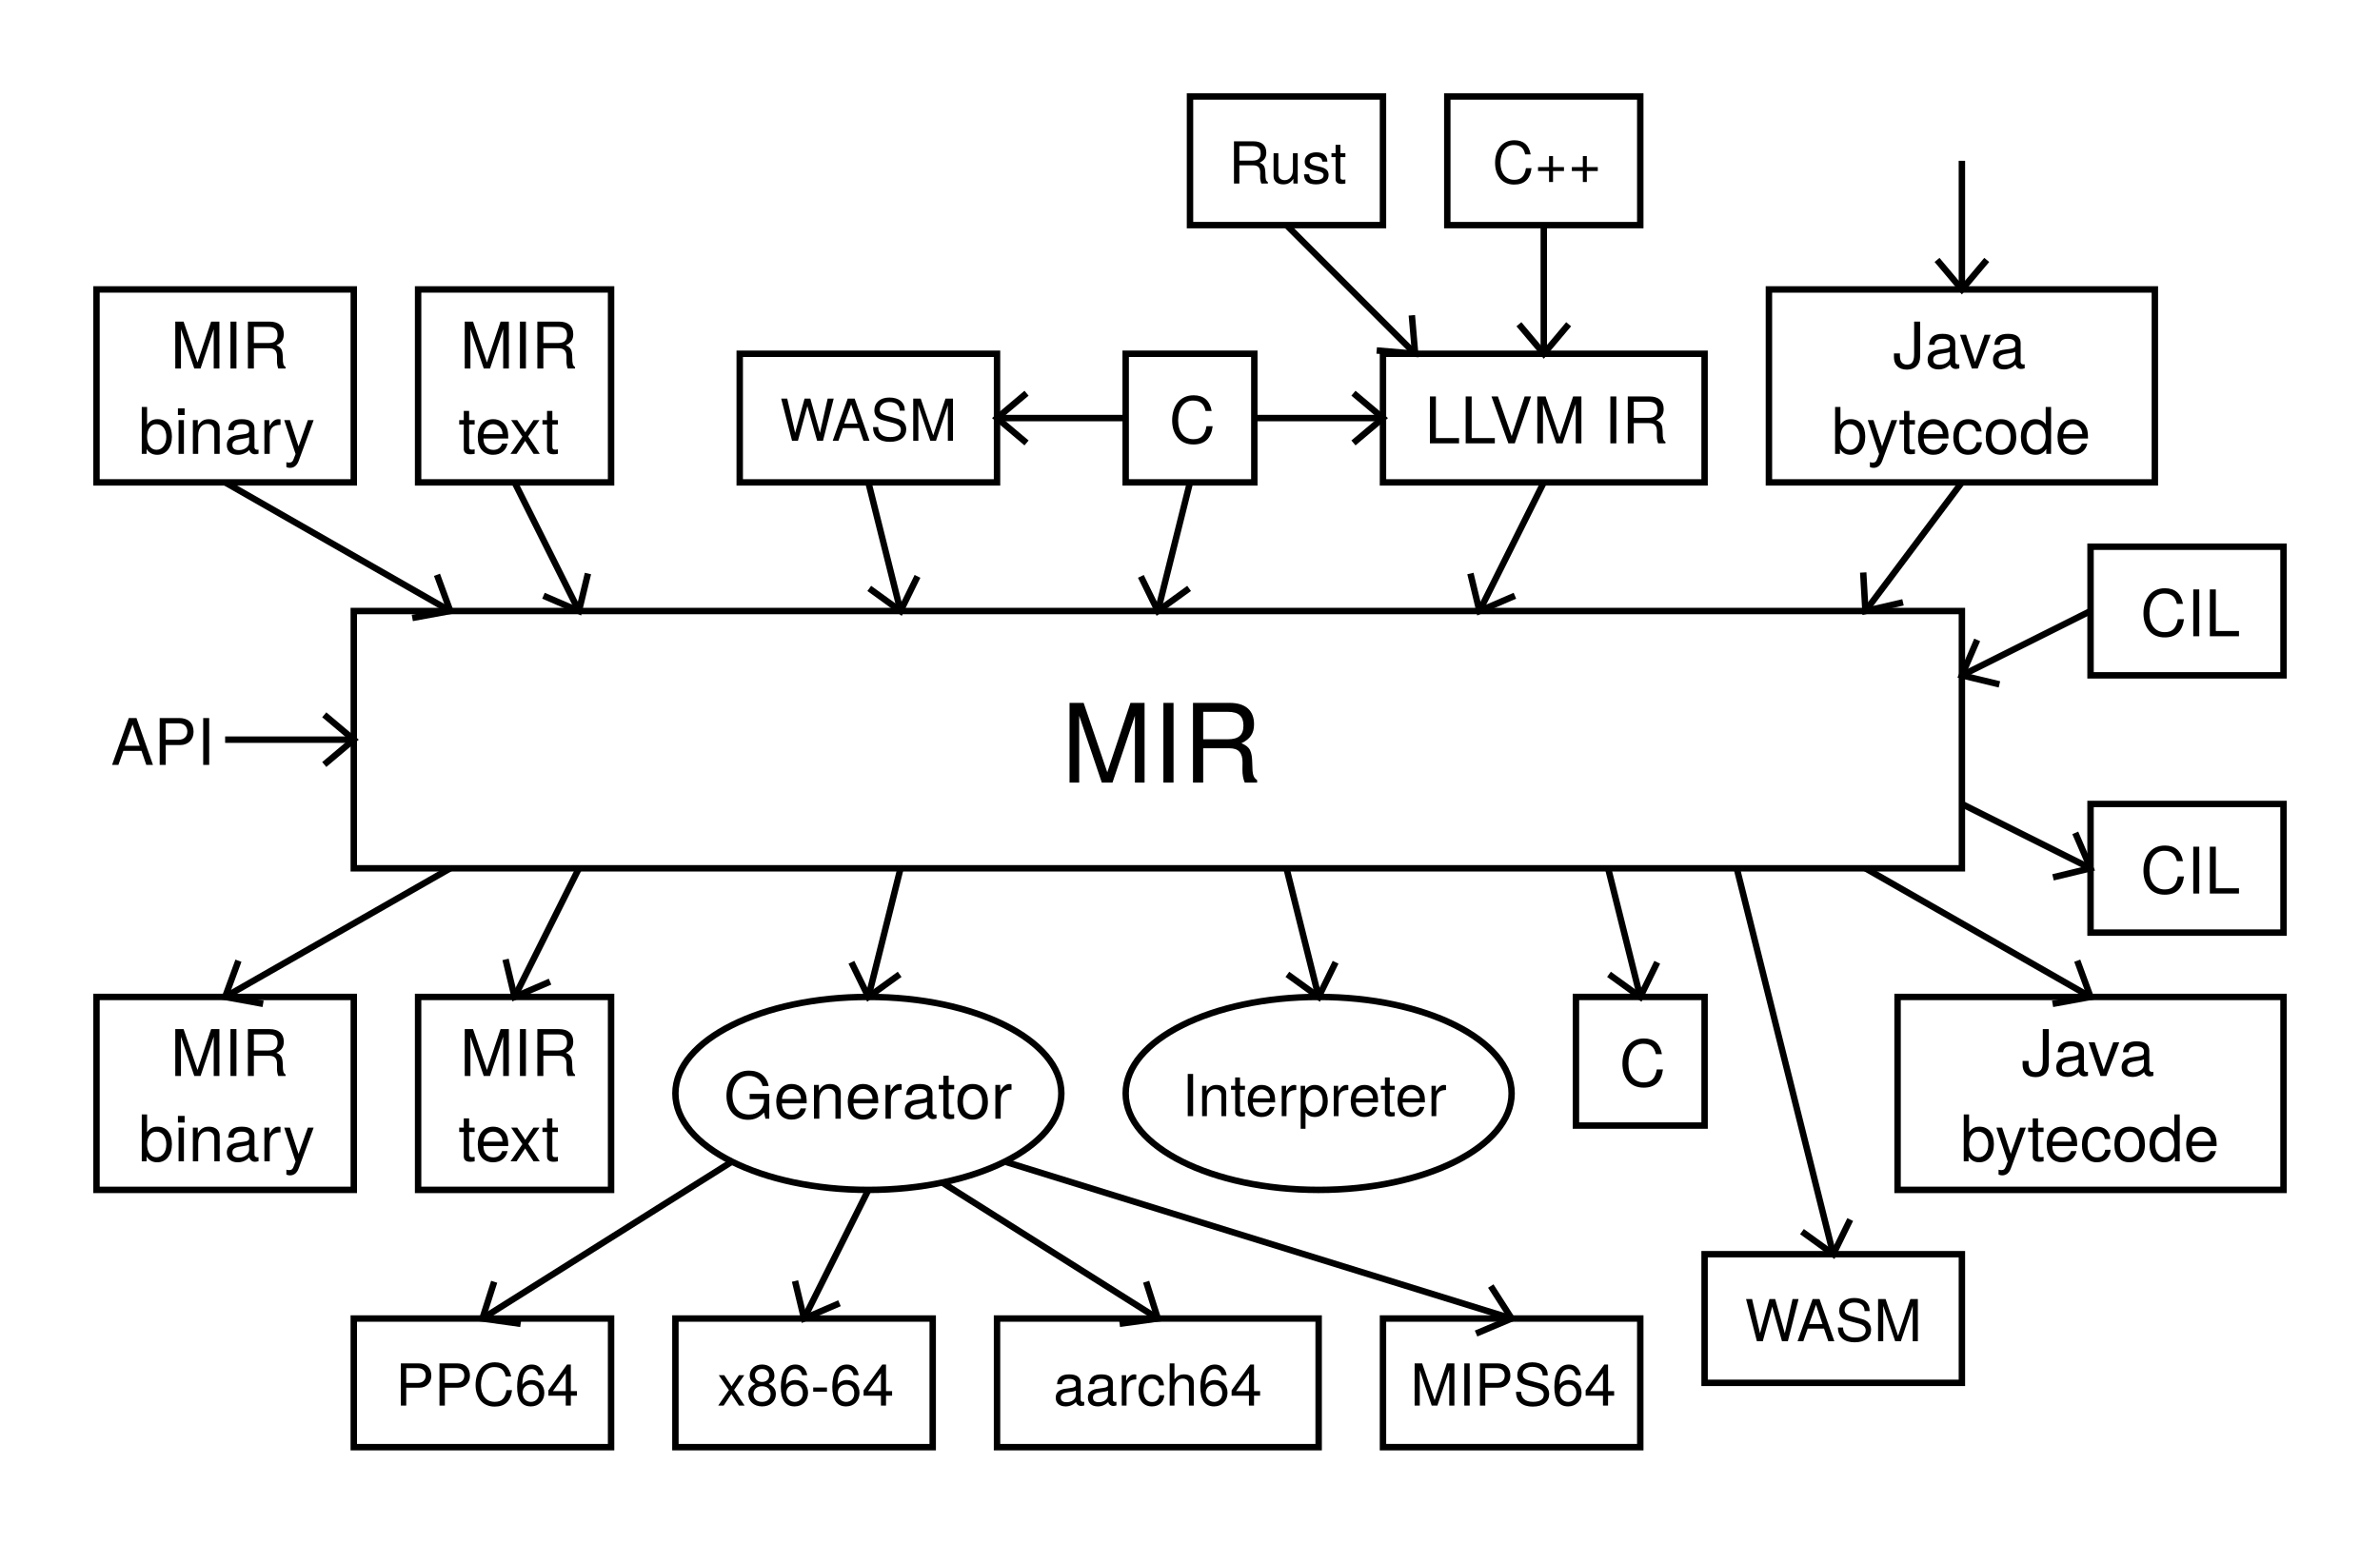
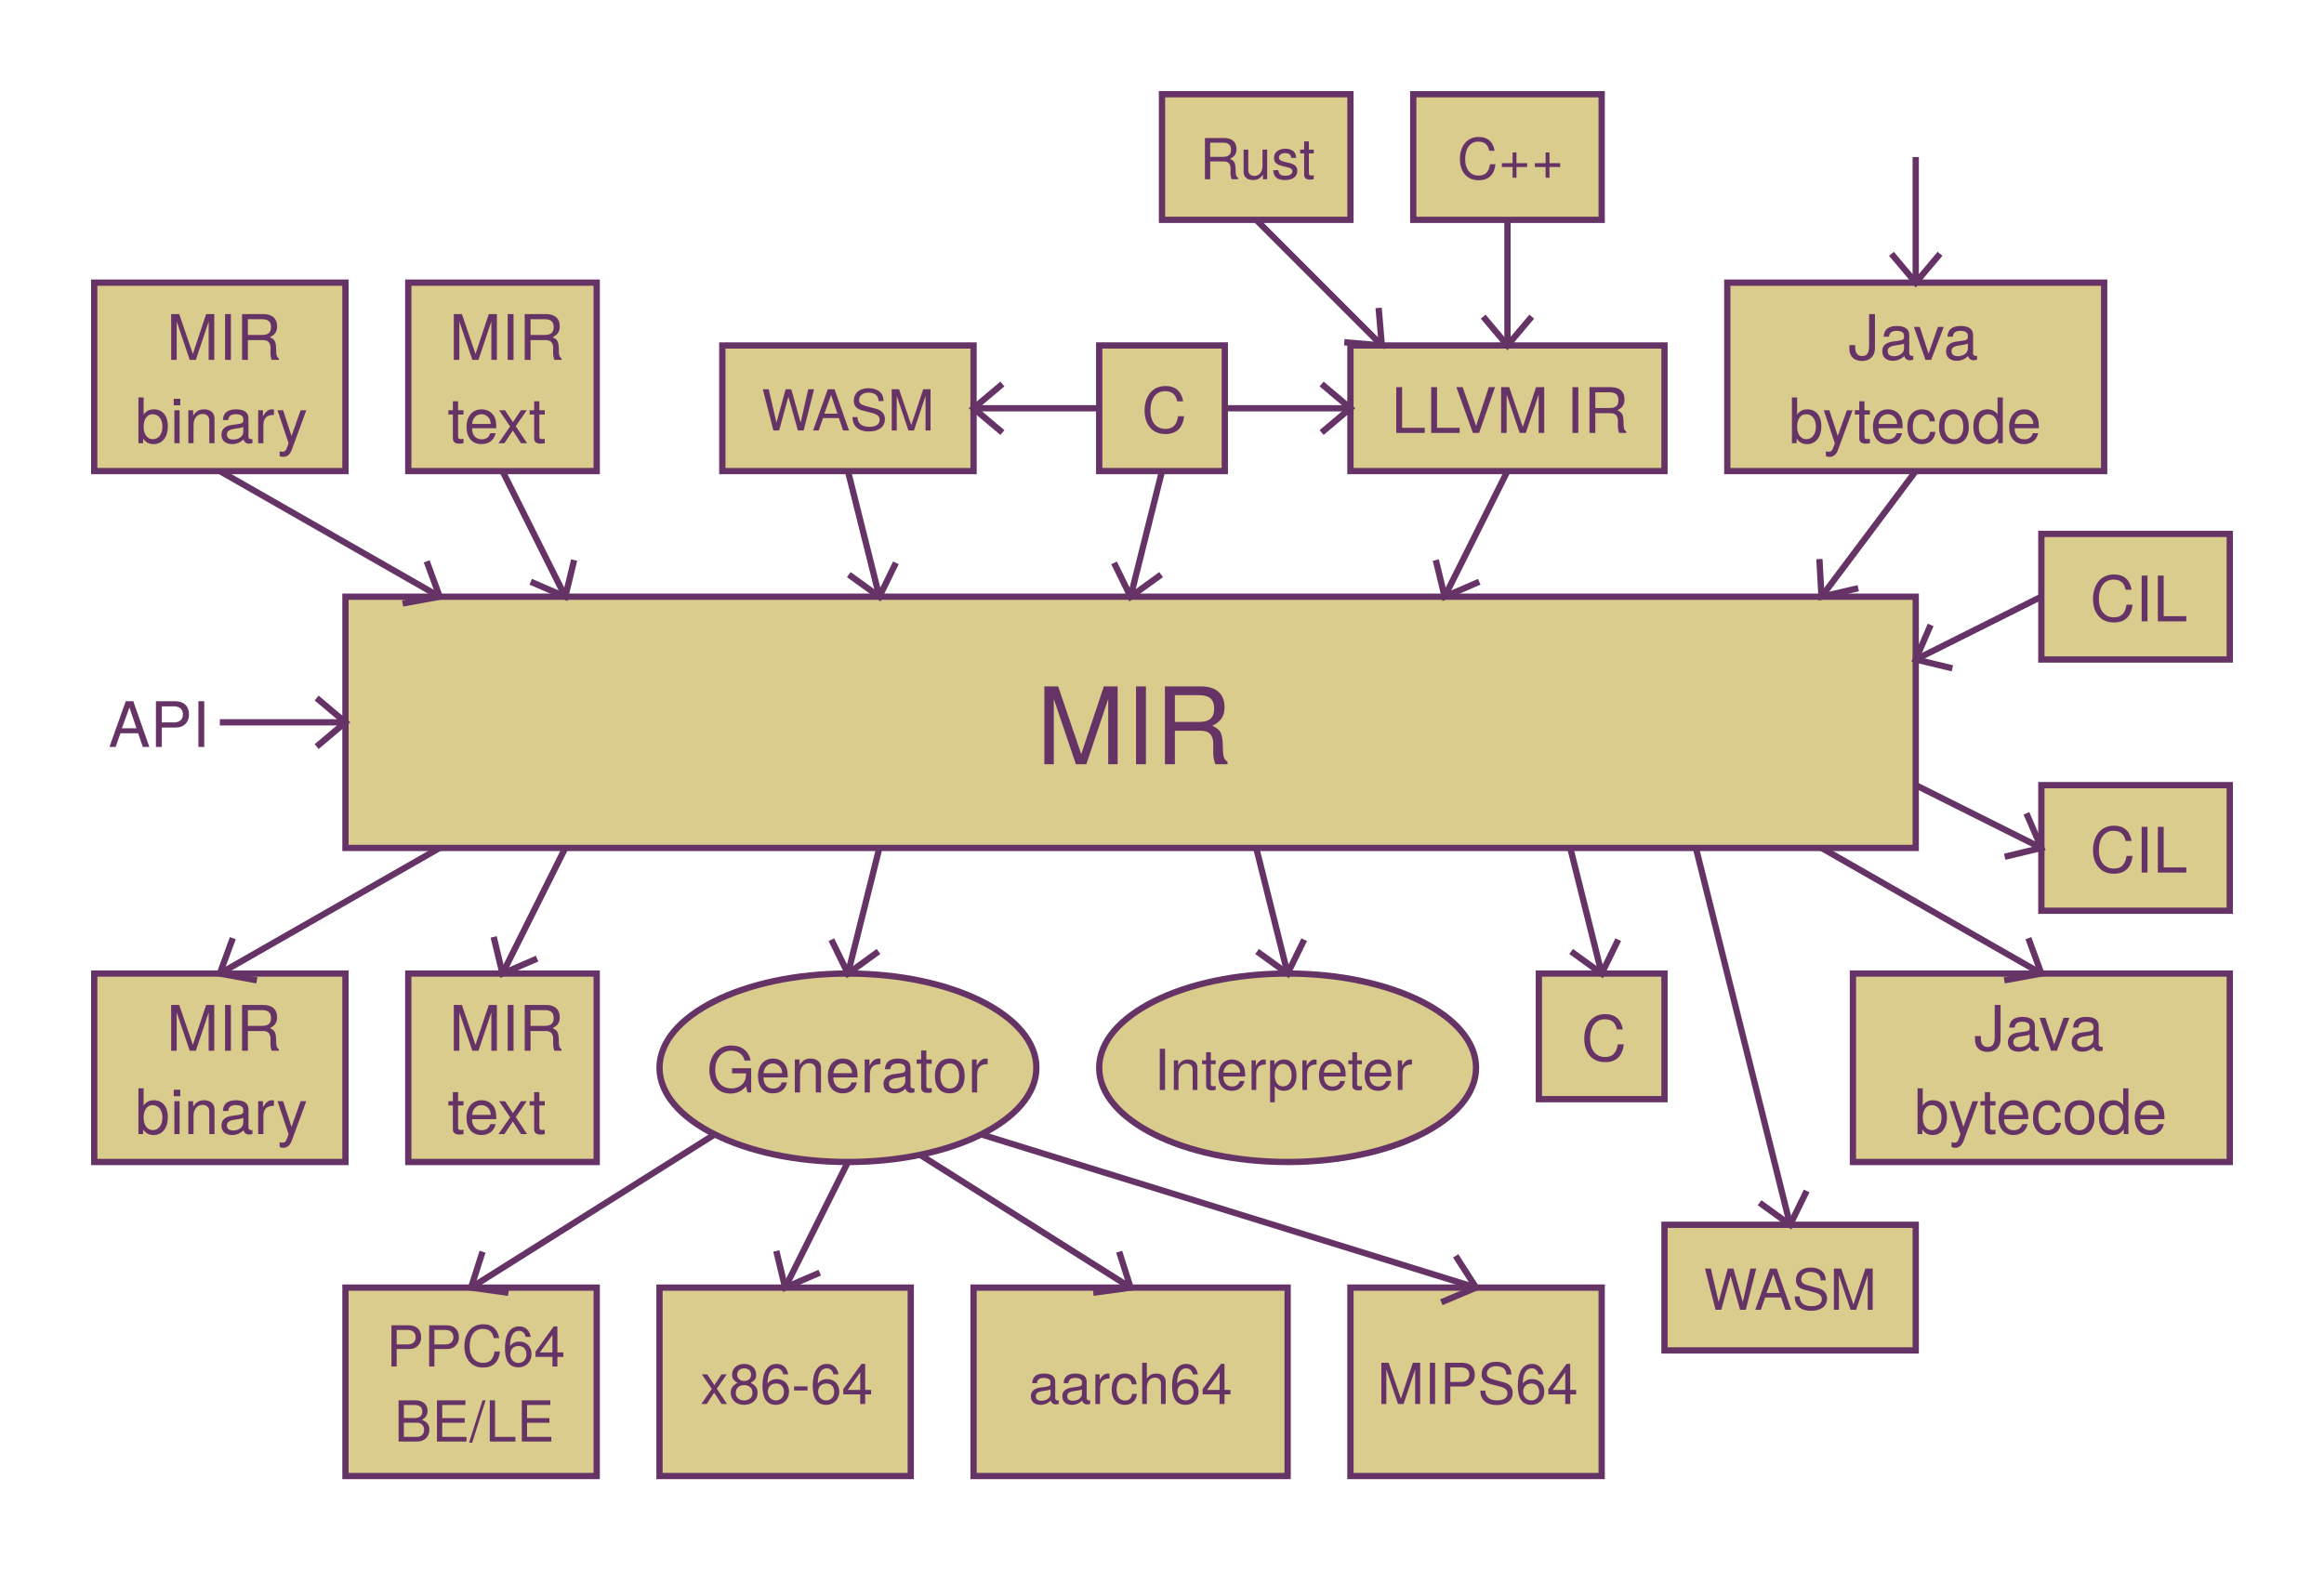
- <svg xmlns="http://www.w3.org/2000/svg" width="740.0" height="480.0" viewBox="130.0 70.0 740.0 480.0" version="1.1">
-   <rect x="130.0" y="70.0" width="740.0" height="480.0" fill="rgb(255,255,255)" />
-   <g id="s65720341">
-     <polygon id="s65720341" points="240.0,260.0 740,260.0 740,340.0 240.0,340.0 " fill="none" stroke-width="2.0" stroke="rgb(0,0,0)" />
-     <g id="t65720341">
-       <text xml:space="preserve" x="460" y="313.348" font-family="Sans,Helvetica" fill="rgb(0,0,0)" font-size="34">MIR</text>
-     </g>
-   </g>
-   <g id="s194981674">
-     <polygon id="s194981674" points="160.0,280.0 200.0,280.0 200,320.0 160.0,320 " fill="none" stroke-width="0.0" stroke="rgb(0,0,0)" />
-     <g id="t194981674">
-       <text xml:space="preserve" x="164.5" y="307.852" font-family="Sans,Helvetica" fill="rgb(0,0,0)" font-size="20">API</text>
-     </g>
-   </g>
-   <g id="s128061723">
-     <polygon id="s128061723" points="480.0,180.0 520,180.0 520,220.0 480.0,220 " fill="none" stroke-width="2.0" stroke="rgb(0,0,0)" />
-     <g id="t128061723">
-       <text xml:space="preserve" x="493.5" y="207.852" font-family="Sans,Helvetica" fill="rgb(0,0,0)" font-size="20">C</text>
-     </g>
-   </g>
-   <g id="s119124664">
-     <polygon id="s119124664" points="560.0,180.0 660.0,180.0 659.998,220 560.0,220.0 " fill="none" stroke-width="2.0" stroke="rgb(0,0,0)" />
-     <g id="t119124664">
-       <text xml:space="preserve" x="573.0" y="207.852" font-family="Sans,Helvetica" fill="rgb(0,0,0)" font-size="20">LLVM IR</text>
-     </g>
-   </g>
-   <g id="s213211281">
-     <polygon id="s213211281" points="360.0,180.0 439.999,180.0 440.0,220 360.0,220.0 " fill="none" stroke-width="2.0" stroke="rgb(0,0,0)" />
-     <g id="t213211281">
-       <text xml:space="preserve" x="372.5" y="207.066" font-family="Sans,Helvetica" fill="rgb(0,0,0)" font-size="18">WASM</text>
-     </g>
-   </g>
-   <g id="s190387190">
-     <polygon id="s190387190" points="580.0,100.0 639.998,100.0 640.0,140.0 580.0,140.0 " fill="none" stroke-width="2.0" stroke="rgb(0,0,0)" />
-     <g id="t190387190">
-       <text xml:space="preserve" x="594.0" y="127.066" font-family="Sans,Helvetica" fill="rgb(0,0,0)" font-size="18">C++</text>
-     </g>
-   </g>
-   <g id="s256287735">
-     <polygon id="s256287735" points="500,100.0 560,100.0 560.0,140 500,140.0 " fill="none" stroke-width="2.0" stroke="rgb(0,0,0)" />
-     <g id="t256287735">
-       <text xml:space="preserve" x="512.0" y="127.066" font-family="Sans,Helvetica" fill="rgb(0,0,0)" font-size="18">Rust</text>
-     </g>
-   </g>
-   <g id="s252920420">
-     <polygon id="s252920420" points="160.0,380.0 240,380.0 240,440.0 160.0,440 " fill="none" stroke-width="2.0" stroke="rgb(0,0,0)" />
-     <g id="t252920420">
-       <text xml:space="preserve" x="183" y="404.58" font-family="Sans,Helvetica" fill="rgb(0,0,0)" font-size="20">MIR</text>
-       <text xml:space="preserve" x="173" y="431.123" font-family="Sans,Helvetica" fill="rgb(0,0,0)" font-size="20">binary</text>
-     </g>
-   </g>
-   <g id="s113634509">
-     <polygon id="s113634509" points="260.0,380.0 320.0,380.0 320,439.999 260.0,440.0 " fill="none" stroke-width="2.0" stroke="rgb(0,0,0)" />
-     <g id="t113634509">
-       <text xml:space="preserve" x="273.0" y="404.58" font-family="Sans,Helvetica" fill="rgb(0,0,0)" font-size="20">MIR</text>
-       <text xml:space="preserve" x="272.5" y="431.123" font-family="Sans,Helvetica" fill="rgb(0,0,0)" font-size="20">text</text>
-     </g>
-   </g>
-   <g id="s66746754">
-     <polygon id="s66746754" points="620.0,380.0 659.999,380.0 660.0,420.0 620.0,420 " fill="none" stroke-width="2.0" stroke="rgb(0,0,0)" />
-     <g id="t66746754">
-       <text xml:space="preserve" x="633.5" y="407.852" font-family="Sans,Helvetica" fill="rgb(0,0,0)" font-size="20">C</text>
-     </g>
-   </g>
-   <g id="s255297683">
-     <polygon id="s255297683" points="340.0,480.0 420.0,480.0 420,520.0 340.0,520.0 " fill="none" stroke-width="2.0" stroke="rgb(0,0,0)" />
-     <g id="t255297683">
-       <text xml:space="preserve" x="353.0" y="507.066" font-family="Sans,Helvetica" fill="rgb(0,0,0)" font-size="18">x86-64</text>
-     </g>
-   </g>
-   <g id="s183771344">
-     <polygon id="s183771344" points="440.0,480.0 540,480.0 540.0,520.0 440.0,520.0 " fill="none" stroke-width="2.0" stroke="rgb(0,0,0)" />
-     <g id="t183771344">
-       <text xml:space="preserve" x="457.5" y="507.066" font-family="Sans,Helvetica" fill="rgb(0,0,0)" font-size="18">aarch64</text>
-     </g>
-   </g>
-   <g id="s215058633">
-     <polygon id="s215058633" points="240,480.0 320.0,480.0 320,520.0 240,520.0 " fill="none" stroke-width="2.0" stroke="rgb(0,0,0)" />
-     <g id="t215058633">
-       <text xml:space="preserve" x="253.0" y="507.066" font-family="Sans,Helvetica" fill="rgb(0,0,0)" font-size="18">PPC64</text>
-     </g>
-   </g>
-   <g id="s22719438">
-     <polygon id="s22719438" points="560.0,480.0 640.0,480.0 639.999,520.0 560.0,520.0 " fill="none" stroke-width="2.0" stroke="rgb(0,0,0)" />
-     <g id="t22719438">
-       <text xml:space="preserve" x="568.5" y="507.066" font-family="Sans,Helvetica" fill="rgb(0,0,0)" font-size="18">MIPS64</text>
-     </g>
-   </g>
-   <g id="s55057135">
-     <polygon id="s55057135" points="160,160.0 240,160.0 240.0,220.0 160,220 " fill="none" stroke-width="2.0" stroke="rgb(0,0,0)" />
-     <g id="t55057135">
-       <text xml:space="preserve" x="183.0" y="184.58" font-family="Sans,Helvetica" fill="rgb(0,0,0)" font-size="20">MIR</text>
-       <text xml:space="preserve" x="173.0" y="211.123" font-family="Sans,Helvetica" fill="rgb(0,0,0)" font-size="20">binary</text>
-     </g>
-   </g>
-   <g id="s29522428">
-     <polygon id="s29522428" points="260.0,160.0 320.0,160.0 320.0,220 260.0,220.0 " fill="none" stroke-width="2.0" stroke="rgb(0,0,0)" />
-     <g id="t29522428">
-       <text xml:space="preserve" x="273.0" y="184.58" font-family="Sans,Helvetica" fill="rgb(0,0,0)" font-size="20">MIR</text>
-       <text xml:space="preserve" x="272.5" y="211.123" font-family="Sans,Helvetica" fill="rgb(0,0,0)" font-size="20">text</text>
-     </g>
-   </g>
-   <g id="s98625669">
-     <polygon id="s98625669" points="640.0,120.0 680,120.0 680.0,140 640.0,140.0 " fill="none" stroke-width="0.0" stroke="rgb(0,0,0)" />
-     <g id="t98625669" />
-   </g>
-   <g id="s58308314">
-     <ellipse id="s58308314" cx="540.0" cy="410.0" rx="60.0" ry="30.0" fill="none" stroke-width="2.0" stroke="rgb(0,0,0)" />
-     <g id="t58308314">
-       <text xml:space="preserve" x="497.5" y="417.066" font-family="Sans,Helvetica" fill="rgb(0,0,0)" font-size="18">Interpreter</text>
-     </g>
-   </g>
-   <g id="s119895819">
-     <ellipse id="s119895819" cx="400.0" cy="410.0" rx="60" ry="30.0" fill="none" stroke-width="2.0" stroke="rgb(0,0,0)" />
-     <g id="t119895819">
-       <text xml:space="preserve" x="355.0" y="417.852" font-family="Sans,Helvetica" fill="rgb(0,0,0)" font-size="20">Generator</text>
-     </g>
-   </g>
-   <g id="s45824488">
-     <polygon id="s45824488" points="680.0,160.0 799.999,160.0 800.0,220.0 680.0,219.999 " fill="none" stroke-width="2.0" stroke="rgb(0,0,0)" />
-     <g id="t45824488">
-       <text xml:space="preserve" x="718.5" y="184.58" font-family="Sans,Helvetica" fill="rgb(0,0,0)" font-size="20">Java</text>
-       <text xml:space="preserve" x="699.5" y="211.123" font-family="Sans,Helvetica" fill="rgb(0,0,0)" font-size="20">bytecode</text>
-     </g>
-   </g>
-   <g id="s114067457">
-     <polygon id="s114067457" points="720.0,380.0 840.0,380.0 839.998,440.0 720.0,440 " fill="none" stroke-width="2.0" stroke="rgb(0,0,0)" />
-     <g id="t114067457">
-       <text xml:space="preserve" x="758.5" y="404.58" font-family="Sans,Helvetica" fill="rgb(0,0,0)" font-size="20">Java</text>
-       <text xml:space="preserve" x="739.5" y="431.123" font-family="Sans,Helvetica" fill="rgb(0,0,0)" font-size="20">bytecode</text>
-     </g>
-   </g>
-   <g id="s139224742">
-     <polygon id="s139224742" points="700.0,100.0 780.0,100.0 779.998,120 700.0,120.0 " fill="none" stroke-width="0.0" stroke="rgb(0,0,0)" />
-     <g id="t139224742" />
-   </g>
-   <g id="s171079911">
-     <polygon id="s171079911" points="660.0,460.0 740.0,460.0 740,500 660.0,500.0 " fill="none" stroke-width="2.0" stroke="rgb(0,0,0)" />
-     <g id="t171079911">
-       <text xml:space="preserve" x="672.5" y="487.066" font-family="Sans,Helvetica" fill="rgb(0,0,0)" font-size="18">WASM</text>
-     </g>
-   </g>
-   <g id="s33426580">
-     <polygon id="s33426580" points="780.0,240.0 840.0,240.0 840,280.0 780.0,280.0 " fill="none" stroke-width="2.0" stroke="rgb(0,0,0)" />
-     <g id="t33426580">
-       <text xml:space="preserve" x="795.5" y="267.852" font-family="Sans,Helvetica" fill="rgb(0,0,0)" font-size="20">CIL</text>
-     </g>
-   </g>
-   <g id="s259564349">
-     <polygon id="s259564349" points="780.0,320.0 840,320.0 840.0,360.0 780.0,360.0 " fill="none" stroke-width="2.0" stroke="rgb(0,0,0)" />
-     <g id="t259564349">
-       <text xml:space="preserve" x="795.5" y="347.852" font-family="Sans,Helvetica" fill="rgb(0,0,0)" font-size="20">CIL</text>
-     </g>
-   </g>
-   <g id="la105400114">
-     <path id="s105400114" d="M 200.0,300.0 240.0,300.0 " fill="none" stroke-width="2.0" stroke="rgb(0,0,0)" />
-     <path id="s202655520" d="M 230.822,307.731 240.0,300.0 230.822,292.269 " fill="none" stroke-width="2.0" stroke="rgb(0,0,0)" />
-     <g id="t105400114">
-       <text xml:space="preserve" x="220.0" y="292.206" font-family="Sans,Helvetica" fill="rgb(0,0,0)" font-size="14" />
-     </g>
-   </g>
-   <g id="la265369145">
-     <path id="s265369145" d="M 200,380.0 270,340.0 " fill="none" stroke-width="2.0" stroke="rgb(0,0,0)" />
-     <path id="s84818137" d="M 204.133,368.734 200,380.0 211.804,382.158 " fill="none" stroke-width="2.0" stroke="rgb(0,0,0)" />
-     <g id="t265369145">
-       <text xml:space="preserve" x="239" y="365.496" font-family="Sans,Helvetica" fill="rgb(0,0,0)" font-size="14" />
-     </g>
-   </g>
-   <g id="la224107999">
-     <path id="s224107999" d="M 310,340.0 290.0,380.0 " fill="none" stroke-width="2.0" stroke="rgb(0,0,0)" />
-     <path id="s221676190" d="M 287.19,368.334 290.0,380.0 301.019,375.248 " fill="none" stroke-width="2.0" stroke="rgb(0,0,0)" />
-     <g id="t224107999">
-       <text xml:space="preserve" x="304" y="365.496" font-family="Sans,Helvetica" fill="rgb(0,0,0)" font-size="14" />
-     </g>
-   </g>
-   <g id="la8781045">
-     <path id="s8781045" d="M 609.999,220 590,260.0 " fill="none" stroke-width="2.0" stroke="rgb(0,0,0)" />
-     <path id="s3535231" d="M 587.19,248.334 590,260.0 601.019,255.248 " fill="none" stroke-width="2.0" stroke="rgb(0,0,0)" />
-     <g id="t8781045">
-       <text xml:space="preserve" x="604" y="245.496" font-family="Sans,Helvetica" fill="rgb(0,0,0)" font-size="14" />
-     </g>
-   </g>
-   <g id="la33962235">
-     <path id="s33962235" d="M 500,220 490,260.0 " fill="none" stroke-width="2.0" stroke="rgb(0,0,0)" />
-     <path id="s231126348" d="M 484.726,249.221 490,260.0 499.726,252.971 " fill="none" stroke-width="2.0" stroke="rgb(0,0,0)" />
-     <g id="t33962235">
-       <text xml:space="preserve" x="499" y="245.496" font-family="Sans,Helvetica" fill="rgb(0,0,0)" font-size="14" />
-     </g>
-   </g>
-   <g id="la193360753">
-     <path id="s193360753" d="M 400.0,220 410,260.0 " fill="none" stroke-width="2.0" stroke="rgb(0,0,0)" />
-     <path id="s228624789" d="M 400.274,252.971 410,260.0 415.274,249.221 " fill="none" stroke-width="2.0" stroke="rgb(0,0,0)" />
-     <g id="t193360753">
-       <text xml:space="preserve" x="409" y="245.496" font-family="Sans,Helvetica" fill="rgb(0,0,0)" font-size="14" />
-     </g>
-   </g>
-   <g id="la134726340">
-     <path id="s134726340" d="M 440,200 480.0,200 " fill="none" stroke-width="2.0" stroke="rgb(0,0,0)" />
-     <path id="s171594871" d="M 449.178,192.269 440,200 449.178,207.731 " fill="none" stroke-width="2.0" stroke="rgb(0,0,0)" />
-     <g id="t134726340">
-       <text xml:space="preserve" x="460" y="192.206" font-family="Sans,Helvetica" fill="rgb(0,0,0)" font-size="14" />
-     </g>
-   </g>
-   <g id="la37544162">
-     <path id="s37544162" d="M 520,200.0 560.0,200 " fill="none" stroke-width="2.0" stroke="rgb(0,0,0)" />
-     <path id="s42397317" d="M 550.822,207.731 560.0,200 550.822,192.269 " fill="none" stroke-width="2.0" stroke="rgb(0,0,0)" />
-     <g id="t37544162">
-       <text xml:space="preserve" x="540" y="192.206" font-family="Sans,Helvetica" fill="rgb(0,0,0)" font-size="14" />
-     </g>
-   </g>
-   <g id="la260994759">
-     <path id="s260994759" d="M 290.0,220.0 310,260.0 " fill="none" stroke-width="2.0" stroke="rgb(0,0,0)" />
-     <path id="s92547754" d="M 298.981,255.248 310,260.0 312.81,248.334 " fill="none" stroke-width="2.0" stroke="rgb(0,0,0)" />
-     <g id="t260994759">
-       <text xml:space="preserve" x="304" y="245.496" font-family="Sans,Helvetica" fill="rgb(0,0,0)" font-size="14" />
-     </g>
-   </g>
-   <g id="la11306013">
-     <path id="s11306013" d="M 200.0,220.0 270,260.0 " fill="none" stroke-width="2.0" stroke="rgb(0,0,0)" />
-     <path id="s130164379" d="M 258.195,262.158 270,260.0 265.866,248.734 " fill="none" stroke-width="2.0" stroke="rgb(0,0,0)" />
-     <g id="t11306013">
-       <text xml:space="preserve" x="239" y="245.496" font-family="Sans,Helvetica" fill="rgb(0,0,0)" font-size="14" />
-     </g>
-   </g>
-   <g id="la101860633">
-     <path id="s101860633" d="M 530,340.0 540.0,380.0 " fill="none" stroke-width="2.0" stroke="rgb(0,0,0)" />
-     <path id="s206559800" d="M 530.274,372.971 540.0,380.0 545.274,369.221 " fill="none" stroke-width="2.0" stroke="rgb(0,0,0)" />
-     <g id="t101860633">
-       <text xml:space="preserve" x="539" y="365.496" font-family="Sans,Helvetica" fill="rgb(0,0,0)" font-size="14" />
-     </g>
-   </g>
-   <g id="la180189119">
-     <path id="s180189119" d="M 280.0,480.0 357.574,431.213 " fill="none" stroke-width="2.0" stroke="rgb(0,0,0)" />
-     <path id="s196299111" d="M 283.654,468.57 280.0,480.0 291.885,481.658 " fill="none" stroke-width="2.0" stroke="rgb(0,0,0)" />
-     <g id="t180189119">
-       <text xml:space="preserve" x="322.787" y="461.103" font-family="Sans,Helvetica" fill="rgb(0,0,0)" font-size="14" />
-     </g>
-   </g>
-   <g id="la175708629">
-     <path id="s175708629" d="M 380.0,480.0 400.0,440.0 " fill="none" stroke-width="2.0" stroke="rgb(0,0,0)" />
-     <path id="s202280240" d="M 377.19,468.334 380.0,480.0 391.019,475.248 " fill="none" stroke-width="2.0" stroke="rgb(0,0,0)" />
-     <g id="t175708629">
-       <text xml:space="preserve" x="394.0" y="465.496" font-family="Sans,Helvetica" fill="rgb(0,0,0)" font-size="14" />
-     </g>
-   </g>
-   <g id="la198955227">
-     <path id="s198955227" d="M 422.961,437.716 490,480.0 " fill="none" stroke-width="2.0" stroke="rgb(0,0,0)" />
-     <path id="s72805801" d="M 478.113,481.642 490,480.0 486.361,468.565 " fill="none" stroke-width="2.0" stroke="rgb(0,0,0)" />
-     <g id="t198955227">
-       <text xml:space="preserve" x="460.48" y="464.354" font-family="Sans,Helvetica" fill="rgb(0,0,0)" font-size="14" />
-     </g>
-   </g>
-   <g id="la222199377">
-     <path id="s222199377" d="M 442.426,431.213 600.0,480.0 " fill="none" stroke-width="2.0" stroke="rgb(0,0,0)" />
-     <path id="s234467762" d="M 588.946,484.67 600.0,480.0 593.519,469.901 " fill="none" stroke-width="2.0" stroke="rgb(0,0,0)" />
-     <g id="t222199377">
-       <text xml:space="preserve" x="521.213" y="447.813" font-family="Sans,Helvetica" fill="rgb(0,0,0)" font-size="14" />
-     </g>
-   </g>
-   <g id="la196911031">
-     <path id="s196911031" d="M 630,340.0 640,380.0 " fill="none" stroke-width="2.0" stroke="rgb(0,0,0)" />
-     <path id="s30222865" d="M 630.274,372.971 640,380.0 645.274,369.221 " fill="none" stroke-width="2.0" stroke="rgb(0,0,0)" />
-     <g id="t196911031">
-       <text xml:space="preserve" x="639" y="365.496" font-family="Sans,Helvetica" fill="rgb(0,0,0)" font-size="14" />
-     </g>
-   </g>
-   <g id="la203140749">
-     <path id="s203140749" d="M 710,340.0 780.0,380.0 " fill="none" stroke-width="2.0" stroke="rgb(0,0,0)" />
-     <path id="s22169462" d="M 768.196,382.158 780.0,380.0 775.867,368.734 " fill="none" stroke-width="2.0" stroke="rgb(0,0,0)" />
-     <g id="t203140749">
-       <text xml:space="preserve" x="749" y="365.496" font-family="Sans,Helvetica" fill="rgb(0,0,0)" font-size="14" />
-     </g>
-   </g>
-   <g id="la24215635">
-     <path id="s24215635" d="M 740.0,220 710,260.0 " fill="none" stroke-width="2.0" stroke="rgb(0,0,0)" />
-     <path id="s219320695" d="M 709.322,248.019 710,260.0 721.691,257.296 " fill="none" stroke-width="2.0" stroke="rgb(0,0,0)" />
-     <g id="t24215635">
-       <text xml:space="preserve" x="729" y="245.496" font-family="Sans,Helvetica" fill="rgb(0,0,0)" font-size="14" />
-     </g>
-   </g>
-   <g id="la220309129">
-     <path id="s220309129" d="M 610,140.0 610.0,180.0 " fill="none" stroke-width="2.0" stroke="rgb(0,0,0)" />
-     <path id="s183993017" d="M 602.269,170.822 610.0,180.0 617.731,170.822 " fill="none" stroke-width="2.0" stroke="rgb(0,0,0)" />
-     <g id="t220309129">
-       <text xml:space="preserve" x="614" y="165.496" font-family="Sans,Helvetica" fill="rgb(0,0,0)" font-size="14" />
-     </g>
-   </g>
-   <g id="la160026287">
-     <path id="s160026287" d="M 530.0,140 570.0,180.0 " fill="none" stroke-width="2.0" stroke="rgb(0,0,0)" />
-     <path id="s122246733" d="M 558.044,178.976 570.0,180.0 568.976,168.044 " fill="none" stroke-width="2.0" stroke="rgb(0,0,0)" />
-     <g id="t160026287">
-       <text xml:space="preserve" x="554.0" y="165.496" font-family="Sans,Helvetica" fill="rgb(0,0,0)" font-size="14" />
-     </g>
-   </g>
-   <g id="la209003077">
-     <path id="s209003077" d="M 739.999,120 739.999,160.0 " fill="none" stroke-width="2.0" stroke="rgb(0,0,0)" />
-     <path id="s252929282" d="M 732.269,150.822 739.999,160.0 747.73,150.822 " fill="none" stroke-width="2.0" stroke="rgb(0,0,0)" />
-     <g id="t209003077">
-       <text xml:space="preserve" x="743.999" y="145.496" font-family="Sans,Helvetica" fill="rgb(0,0,0)" font-size="14" />
-     </g>
-   </g>
-   <g id="la3057355">
-     <path id="s3057355" d="M 670,340.0 700.0,460.0 " fill="none" stroke-width="2.0" stroke="rgb(0,0,0)" />
-     <path id="s247036454" d="M 690.274,452.971 700.0,460.0 705.274,449.221 " fill="none" stroke-width="2.0" stroke="rgb(0,0,0)" />
-     <g id="t3057355">
-       <text xml:space="preserve" x="689" y="405.496" font-family="Sans,Helvetica" fill="rgb(0,0,0)" font-size="14" />
-     </g>
-   </g>
-   <g id="la164273601">
-     <path id="s164273601" d="M 740,320.0 780.0,340.0 " fill="none" stroke-width="2.0" stroke="rgb(0,0,0)" />
-     <path id="s127190631" d="M 768.334,342.81 780.0,340.0 775.248,328.981 " fill="none" stroke-width="2.0" stroke="rgb(0,0,0)" />
-     <g id="t164273601">
-       <text xml:space="preserve" x="764" y="335.496" font-family="Sans,Helvetica" fill="rgb(0,0,0)" font-size="14" />
-     </g>
-   </g>
-   <g id="la16704679">
-     <path id="s16704679" d="M 740,280.0 780.0,260.0 " fill="none" stroke-width="2.0" stroke="rgb(0,0,0)" />
-     <path id="s158731284" d="M 744.751,268.981 740,280.0 751.666,282.81 " fill="none" stroke-width="2.0" stroke="rgb(0,0,0)" />
-     <g id="t16704679">
-       <text xml:space="preserve" x="764" y="275.496" font-family="Sans,Helvetica" fill="rgb(0,0,0)" font-size="14" />
-     </g>
-   </g>
-   <g id="la81506579">
-     <path id="s81506579" d="M 400.0,380.0 410,340.0 " fill="none" stroke-width="2.0" stroke="rgb(0,0,0)" />
-     <path id="s174681277" d="M 394.726,369.221 400.0,380.0 409.726,372.971 " fill="none" stroke-width="2.0" stroke="rgb(0,0,0)" />
+ <svg xmlns="http://www.w3.org/2000/svg" width="740.0" height="500.0" viewBox="130.0 70.0 740.0 500.0" version="1.1">
+   <rect x="130.0" y="70.0" width="740.0" height="500.0" fill="rgb(255,255,255)" />
+   <g id="s135906634">
+     <polygon id="s135906634" points="240.0,260.0 740,260.0 740,340.0 240.0,340.0 " fill="rgb(217,204,140)" stroke-width="2.0" stroke="rgb(102,51,102)" />
+     <g id="t135906634">
+       <text xml:space="preserve" x="460" y="313.348" font-family="Sans,Helvetica" fill="rgb(102,51,102)" font-size="34">MIR</text>
+     </g>
+   </g>
+   <g id="s240237755">
+     <polygon id="s240237755" points="160.0,280.0 200.0,280.0 200,320.0 160.0,320 " fill="none" stroke-width="0.0" stroke="rgb(102,51,102)" />
+     <g id="t240237755">
+       <text xml:space="preserve" x="164.5" y="307.852" font-family="Sans,Helvetica" fill="rgb(102,51,102)" font-size="20">API</text>
+     </g>
+   </g>
+   <g id="s66094552">
+     <polygon id="s66094552" points="480.0,180.0 520,180.0 520,220.0 480.0,220 " fill="rgb(217,204,140)" stroke-width="2.0" stroke="rgb(102,51,102)" />
+     <g id="t66094552">
+       <text xml:space="preserve" x="493.5" y="207.852" font-family="Sans,Helvetica" fill="rgb(102,51,102)" font-size="20">C</text>
+     </g>
+   </g>
+   <g id="s54590769">
+     <polygon id="s54590769" points="560.0,180.0 660.0,180.0 659.998,220 560.0,220.0 " fill="rgb(217,204,140)" stroke-width="2.0" stroke="rgb(102,51,102)" />
+     <g id="t54590769">
+       <text xml:space="preserve" x="573.0" y="207.852" font-family="Sans,Helvetica" fill="rgb(102,51,102)" font-size="20">LLVM IR</text>
+     </g>
+   </g>
+   <g id="s79096854">
+     <polygon id="s79096854" points="360.0,180.0 439.999,180.0 440.0,220 360.0,220.0 " fill="rgb(217,204,140)" stroke-width="2.0" stroke="rgb(102,51,102)" />
+     <g id="t79096854">
+       <text xml:space="preserve" x="372.5" y="207.066" font-family="Sans,Helvetica" fill="rgb(102,51,102)" font-size="18">WASM</text>
+     </g>
+   </g>
+   <g id="s215312791">
+     <polygon id="s215312791" points="580.0,100.0 639.998,100.0 640.0,140.0 580.0,140.0 " fill="rgb(217,204,140)" stroke-width="2.0" stroke="rgb(102,51,102)" />
+     <g id="t215312791">
+       <text xml:space="preserve" x="594.0" y="127.066" font-family="Sans,Helvetica" fill="rgb(102,51,102)" font-size="18">C++</text>
+     </g>
+   </g>
+   <g id="s248784772">
+     <polygon id="s248784772" points="500,100.0 560,100.0 560.0,140 500,140.0 " fill="rgb(217,204,140)" stroke-width="2.0" stroke="rgb(102,51,102)" />
+     <g id="t248784772">
+       <text xml:space="preserve" x="512.0" y="127.066" font-family="Sans,Helvetica" fill="rgb(102,51,102)" font-size="18">Rust</text>
+     </g>
+   </g>
+   <g id="s142031725">
+     <polygon id="s142031725" points="160.0,380.0 240,380.0 240,440.0 160.0,440 " fill="rgb(217,204,140)" stroke-width="2.0" stroke="rgb(102,51,102)" />
+     <g id="t142031725">
+       <text xml:space="preserve" x="183" y="404.58" font-family="Sans,Helvetica" fill="rgb(102,51,102)" font-size="20">MIR</text>
+       <text xml:space="preserve" x="173" y="431.123" font-family="Sans,Helvetica" fill="rgb(102,51,102)" font-size="20">binary</text>
+     </g>
+   </g>
+   <g id="s36549538">
+     <polygon id="s36549538" points="260.0,380.0 320.0,380.0 320,439.999 260.0,440.0 " fill="rgb(217,204,140)" stroke-width="2.0" stroke="rgb(102,51,102)" />
+     <g id="t36549538">
+       <text xml:space="preserve" x="273.0" y="404.58" font-family="Sans,Helvetica" fill="rgb(102,51,102)" font-size="20">MIR</text>
+       <text xml:space="preserve" x="272.5" y="431.123" font-family="Sans,Helvetica" fill="rgb(102,51,102)" font-size="20">text</text>
+     </g>
+   </g>
+   <g id="s192743475">
+     <polygon id="s192743475" points="620.0,380.0 659.999,380.0 660.0,420.0 620.0,420 " fill="rgb(217,204,140)" stroke-width="2.0" stroke="rgb(102,51,102)" />
+     <g id="t192743475">
+       <text xml:space="preserve" x="633.5" y="407.852" font-family="Sans,Helvetica" fill="rgb(102,51,102)" font-size="20">C</text>
+     </g>
+   </g>
+   <g id="s120469488">
+     <polygon id="s120469488" points="340.0,480.0 420.0,480.0 420,540.0 340.0,540.0 " fill="rgb(217,204,140)" stroke-width="2.0" stroke="rgb(102,51,102)" />
+     <g id="t120469488">
+       <text xml:space="preserve" x="353.0" y="517.066" font-family="Sans,Helvetica" fill="rgb(102,51,102)" font-size="18">x86-64</text>
+     </g>
+   </g>
+   <g id="s123281769">
+     <polygon id="s123281769" points="440.0,480.0 540,480.0 540.0,540.0 440.0,540.0 " fill="rgb(217,204,140)" stroke-width="2.0" stroke="rgb(102,51,102)" />
+     <g id="t123281769">
+       <text xml:space="preserve" x="457.5" y="517.066" font-family="Sans,Helvetica" fill="rgb(102,51,102)" font-size="18">aarch64</text>
+     </g>
+   </g>
+   <g id="s156723182">
+     <polygon id="s156723182" points="240,480.0 320,480.0 320,540.0 240,540.0 " fill="rgb(217,204,140)" stroke-width="2.0" stroke="rgb(102,51,102)" />
+     <g id="t156723182">
+       <text xml:space="preserve" x="253" y="505.122" font-family="Sans,Helvetica" fill="rgb(102,51,102)" font-size="18">PPC64</text>
+       <text xml:space="preserve" x="255.5" y="529.011" font-family="Sans,Helvetica" fill="rgb(102,51,102)" font-size="18">BE/LE</text>
+     </g>
+   </g>
+   <g id="s200668303">
+     <polygon id="s200668303" points="560.0,480.0 640.0,480.0 639.999,540.0 560.0,540.0 " fill="rgb(217,204,140)" stroke-width="2.0" stroke="rgb(102,51,102)" />
+     <g id="t200668303">
+       <text xml:space="preserve" x="568.5" y="517.066" font-family="Sans,Helvetica" fill="rgb(102,51,102)" font-size="18">MIPS64</text>
+     </g>
+   </g>
+   <g id="s232186652">
+     <polygon id="s232186652" points="160,160.0 240,160.0 240.0,220.0 160,220 " fill="rgb(217,204,140)" stroke-width="2.0" stroke="rgb(102,51,102)" />
+     <g id="t232186652">
+       <text xml:space="preserve" x="183.0" y="184.58" font-family="Sans,Helvetica" fill="rgb(102,51,102)" font-size="20">MIR</text>
+       <text xml:space="preserve" x="173.0" y="211.123" font-family="Sans,Helvetica" fill="rgb(102,51,102)" font-size="20">binary</text>
+     </g>
+   </g>
+   <g id="s22637349">
+     <polygon id="s22637349" points="260.0,160.0 320.0,160.0 320.0,220 260.0,220.0 " fill="rgb(217,204,140)" stroke-width="2.0" stroke="rgb(102,51,102)" />
+     <g id="t22637349">
+       <text xml:space="preserve" x="273.0" y="184.58" font-family="Sans,Helvetica" fill="rgb(102,51,102)" font-size="20">MIR</text>
+       <text xml:space="preserve" x="272.5" y="211.123" font-family="Sans,Helvetica" fill="rgb(102,51,102)" font-size="20">text</text>
+     </g>
+   </g>
+   <g id="s89527546">
+     <ellipse id="s89527546" cx="540.0" cy="410.0" rx="60.0" ry="30.0" fill="rgb(217,204,140)" stroke-width="2.0" stroke="rgb(102,51,102)" />
+     <g id="t89527546">
+       <text xml:space="preserve" x="497.5" y="417.066" font-family="Sans,Helvetica" fill="rgb(102,51,102)" font-size="18">Interpreter</text>
+     </g>
+   </g>
+   <g id="s57100971">
+     <ellipse id="s57100971" cx="400.0" cy="410.0" rx="60" ry="30.0" fill="rgb(217,204,140)" stroke-width="2.0" stroke="rgb(102,51,102)" />
+     <g id="t57100971">
+       <text xml:space="preserve" x="355.0" y="417.852" font-family="Sans,Helvetica" fill="rgb(102,51,102)" font-size="20">Generator</text>
+     </g>
+   </g>
+   <g id="s117249288">
+     <polygon id="s117249288" points="680.0,160.0 799.999,160.0 800.0,220.0 680.0,219.999 " fill="rgb(217,204,140)" stroke-width="2.0" stroke="rgb(102,51,102)" />
+     <g id="t117249288">
+       <text xml:space="preserve" x="718.5" y="184.58" font-family="Sans,Helvetica" fill="rgb(102,51,102)" font-size="20">Java</text>
+       <text xml:space="preserve" x="699.5" y="211.123" font-family="Sans,Helvetica" fill="rgb(102,51,102)" font-size="20">bytecode</text>
+     </g>
+   </g>
+   <g id="s39490721">
+     <polygon id="s39490721" points="720.0,380.0 840.0,380.0 839.998,440.0 720.0,440 " fill="rgb(217,204,140)" stroke-width="2.0" stroke="rgb(102,51,102)" />
+     <g id="t39490721">
+       <text xml:space="preserve" x="758.5" y="404.58" font-family="Sans,Helvetica" fill="rgb(102,51,102)" font-size="20">Java</text>
+       <text xml:space="preserve" x="739.5" y="431.123" font-family="Sans,Helvetica" fill="rgb(102,51,102)" font-size="20">bytecode</text>
+     </g>
+   </g>
+   <g id="s257984198">
+     <polygon id="s257984198" points="700.0,100.0 780.0,100.0 779.998,120 700.0,120.0 " fill="none" stroke-width="0.0" stroke="rgb(102,51,102)" />
+     <g id="t257984198" />
+   </g>
+   <g id="s139323015">
+     <polygon id="s139323015" points="660.0,460.0 740.0,460.0 740,500 660.0,500.0 " fill="rgb(217,204,140)" stroke-width="2.0" stroke="rgb(102,51,102)" />
+     <g id="t139323015">
+       <text xml:space="preserve" x="672.5" y="487.066" font-family="Sans,Helvetica" fill="rgb(102,51,102)" font-size="18">WASM</text>
+     </g>
+   </g>
+   <g id="s148011444">
+     <polygon id="s148011444" points="780.0,240.0 840.0,240.0 840,280.0 780.0,280.0 " fill="rgb(217,204,140)" stroke-width="2.0" stroke="rgb(102,51,102)" />
+     <g id="t148011444">
+       <text xml:space="preserve" x="795.5" y="267.852" font-family="Sans,Helvetica" fill="rgb(102,51,102)" font-size="20">CIL</text>
+     </g>
+   </g>
+   <g id="s132831709">
+     <polygon id="s132831709" points="780.0,320.0 840,320.0 840.0,360.0 780.0,360.0 " fill="rgb(217,204,140)" stroke-width="2.0" stroke="rgb(102,51,102)" />
+     <g id="t132831709">
+       <text xml:space="preserve" x="795.5" y="347.852" font-family="Sans,Helvetica" fill="rgb(102,51,102)" font-size="20">CIL</text>
+     </g>
+   </g>
+   <g id="la189679954">
+     <path id="s189679954" d="M 200.0,300.0 240.0,300.0 " fill="none" stroke-width="2.0" stroke="rgb(102,51,102)" />
+     <path id="s27880921" d="M 230.822,307.731 240.0,300.0 230.822,292.269 " fill="none" stroke-width="2.0" stroke="rgb(102,51,102)" />
+     <g id="t189679954">
+       <text xml:space="preserve" x="220.0" y="292.206" font-family="Sans,Helvetica" fill="rgb(102,51,102)" font-size="14" />
+     </g>
+   </g>
+   <g id="la35152931">
+     <path id="s35152931" d="M 200,380.0 270,340.0 " fill="none" stroke-width="2.0" stroke="rgb(102,51,102)" />
+     <path id="s57807774" d="M 204.133,368.734 200,380.0 211.804,382.158 " fill="none" stroke-width="2.0" stroke="rgb(102,51,102)" />
+     <g id="t35152931">
+       <text xml:space="preserve" x="239" y="365.496" font-family="Sans,Helvetica" fill="rgb(102,51,102)" font-size="14" />
+     </g>
+   </g>
+   <g id="la150437152">
+     <path id="s150437152" d="M 310,340.0 290.0,380.0 " fill="none" stroke-width="2.0" stroke="rgb(102,51,102)" />
+     <path id="s62959231" d="M 287.19,368.334 290.0,380.0 301.019,375.248 " fill="none" stroke-width="2.0" stroke="rgb(102,51,102)" />
+     <g id="t150437152">
+       <text xml:space="preserve" x="304" y="365.496" font-family="Sans,Helvetica" fill="rgb(102,51,102)" font-size="14" />
+     </g>
+   </g>
+   <g id="la4208345">
+     <path id="s4208345" d="M 609.999,220 590,260.0 " fill="none" stroke-width="2.0" stroke="rgb(102,51,102)" />
+     <path id="s57617996" d="M 587.19,248.334 590,260.0 601.019,255.248 " fill="none" stroke-width="2.0" stroke="rgb(102,51,102)" />
+     <g id="t4208345">
+       <text xml:space="preserve" x="604" y="245.496" font-family="Sans,Helvetica" fill="rgb(102,51,102)" font-size="14" />
+     </g>
+   </g>
+   <g id="la14919838">
+     <path id="s14919838" d="M 500,220 490,260.0 " fill="none" stroke-width="2.0" stroke="rgb(102,51,102)" />
+     <path id="s20582037" d="M 484.726,249.221 490,260.0 499.726,252.971 " fill="none" stroke-width="2.0" stroke="rgb(102,51,102)" />
+     <g id="t14919838">
+       <text xml:space="preserve" x="499" y="245.496" font-family="Sans,Helvetica" fill="rgb(102,51,102)" font-size="14" />
+     </g>
+   </g>
+   <g id="la109256575">
+     <path id="s109256575" d="M 400.0,220 410,260.0 " fill="none" stroke-width="2.0" stroke="rgb(102,51,102)" />
+     <path id="s40356778" d="M 400.274,252.971 410,260.0 415.274,249.221 " fill="none" stroke-width="2.0" stroke="rgb(102,51,102)" />
+     <g id="t109256575">
+       <text xml:space="preserve" x="409" y="245.496" font-family="Sans,Helvetica" fill="rgb(102,51,102)" font-size="14" />
+     </g>
+   </g>
+   <g id="la78072652">
+     <path id="s78072652" d="M 440,200 480.0,200 " fill="none" stroke-width="2.0" stroke="rgb(102,51,102)" />
+     <path id="s96187291" d="M 449.178,192.269 440,200 449.178,207.731 " fill="none" stroke-width="2.0" stroke="rgb(102,51,102)" />
+     <g id="t78072652">
+       <text xml:space="preserve" x="460" y="192.206" font-family="Sans,Helvetica" fill="rgb(102,51,102)" font-size="14" />
+     </g>
+   </g>
+   <g id="la217343893">
+     <path id="s217343893" d="M 520,200.0 560.0,200 " fill="none" stroke-width="2.0" stroke="rgb(102,51,102)" />
+     <path id="s100269841" d="M 550.822,207.731 560.0,200 550.822,192.269 " fill="none" stroke-width="2.0" stroke="rgb(102,51,102)" />
+     <g id="t217343893">
+       <text xml:space="preserve" x="540" y="192.206" font-family="Sans,Helvetica" fill="rgb(102,51,102)" font-size="14" />
+     </g>
+   </g>
+   <g id="la232632490">
+     <path id="s232632490" d="M 290.0,220.0 310,260.0 " fill="none" stroke-width="2.0" stroke="rgb(102,51,102)" />
+     <path id="s137658185" d="M 298.981,255.248 310,260.0 312.81,248.334 " fill="none" stroke-width="2.0" stroke="rgb(102,51,102)" />
+     <g id="t232632490">
+       <text xml:space="preserve" x="304" y="245.496" font-family="Sans,Helvetica" fill="rgb(102,51,102)" font-size="14" />
+     </g>
+   </g>
+   <g id="la11809947">
+     <path id="s11809947" d="M 200.0,220.0 270,260.0 " fill="none" stroke-width="2.0" stroke="rgb(102,51,102)" />
+     <path id="s144220238" d="M 258.195,262.158 270,260.0 265.866,248.734 " fill="none" stroke-width="2.0" stroke="rgb(102,51,102)" />
+     <g id="t11809947">
+       <text xml:space="preserve" x="239" y="245.496" font-family="Sans,Helvetica" fill="rgb(102,51,102)" font-size="14" />
+     </g>
+   </g>
+   <g id="la262393912">
+     <path id="s262393912" d="M 530,340.0 540.0,380.0 " fill="none" stroke-width="2.0" stroke="rgb(102,51,102)" />
+     <path id="s69743983" d="M 530.274,372.971 540.0,380.0 545.274,369.221 " fill="none" stroke-width="2.0" stroke="rgb(102,51,102)" />
+     <g id="t262393912">
+       <text xml:space="preserve" x="539" y="365.496" font-family="Sans,Helvetica" fill="rgb(102,51,102)" font-size="14" />
+     </g>
+   </g>
+   <g id="la92334097">
+     <path id="s92334097" d="M 280.0,480.0 357.574,431.213 " fill="none" stroke-width="2.0" stroke="rgb(102,51,102)" />
+     <path id="s138461820" d="M 283.654,468.57 280.0,480.0 291.885,481.658 " fill="none" stroke-width="2.0" stroke="rgb(102,51,102)" />
+     <g id="t92334097">
+       <text xml:space="preserve" x="322.787" y="461.103" font-family="Sans,Helvetica" fill="rgb(102,51,102)" font-size="14" />
+     </g>
+   </g>
+   <g id="la213790070">
+     <path id="s213790070" d="M 380,480.0 400.0,440.0 " fill="none" stroke-width="2.0" stroke="rgb(102,51,102)" />
+     <path id="s113035013" d="M 377.19,468.334 380,480.0 391.019,475.248 " fill="none" stroke-width="2.0" stroke="rgb(102,51,102)" />
+     <g id="t213790070">
+       <text xml:space="preserve" x="394" y="465.496" font-family="Sans,Helvetica" fill="rgb(102,51,102)" font-size="14" />
+     </g>
+   </g>
+   <g id="la236420983">
+     <path id="s236420983" d="M 422.961,437.716 490,480.0 " fill="none" stroke-width="2.0" stroke="rgb(102,51,102)" />
+     <path id="s98726746" d="M 478.113,481.642 490,480.0 486.361,468.565 " fill="none" stroke-width="2.0" stroke="rgb(102,51,102)" />
+     <g id="t236420983">
+       <text xml:space="preserve" x="460.48" y="464.354" font-family="Sans,Helvetica" fill="rgb(102,51,102)" font-size="14" />
+     </g>
+   </g>
+   <g id="la98678756">
+     <path id="s98678756" d="M 442.426,431.213 600.0,480.0 " fill="none" stroke-width="2.0" stroke="rgb(102,51,102)" />
+     <path id="s36485515" d="M 588.946,484.67 600.0,480.0 593.519,469.901 " fill="none" stroke-width="2.0" stroke="rgb(102,51,102)" />
+     <g id="t98678756">
+       <text xml:space="preserve" x="521.213" y="447.813" font-family="Sans,Helvetica" fill="rgb(102,51,102)" font-size="14" />
+     </g>
+   </g>
+   <g id="la91944013">
+     <path id="s91944013" d="M 630,340.0 640,380.0 " fill="none" stroke-width="2.0" stroke="rgb(102,51,102)" />
+     <path id="s169183848" d="M 630.274,372.971 640,380.0 645.274,369.221 " fill="none" stroke-width="2.0" stroke="rgb(102,51,102)" />
+     <g id="t91944013">
+       <text xml:space="preserve" x="639" y="365.496" font-family="Sans,Helvetica" fill="rgb(102,51,102)" font-size="14" />
+     </g>
+   </g>
+   <g id="la207072002">
+     <path id="s207072002" d="M 710,340.0 780.0,380.0 " fill="none" stroke-width="2.0" stroke="rgb(102,51,102)" />
+     <path id="s264752769" d="M 768.196,382.158 780.0,380.0 775.867,368.734 " fill="none" stroke-width="2.0" stroke="rgb(102,51,102)" />
+     <g id="t207072002">
+       <text xml:space="preserve" x="749" y="365.496" font-family="Sans,Helvetica" fill="rgb(102,51,102)" font-size="14" />
+     </g>
+   </g>
+   <g id="la217750547">
+     <path id="s217750547" d="M 740.0,220 710,260.0 " fill="none" stroke-width="2.0" stroke="rgb(102,51,102)" />
+     <path id="s29649702" d="M 709.322,248.019 710,260.0 721.691,257.296 " fill="none" stroke-width="2.0" stroke="rgb(102,51,102)" />
+     <g id="t217750547">
+       <text xml:space="preserve" x="729" y="245.496" font-family="Sans,Helvetica" fill="rgb(102,51,102)" font-size="14" />
+     </g>
+   </g>
+   <g id="la200568400">
+     <path id="s200568400" d="M 610,140.0 610.0,180.0 " fill="none" stroke-width="2.0" stroke="rgb(102,51,102)" />
+     <path id="s246113127" d="M 602.269,170.822 610.0,180.0 617.731,170.822 " fill="none" stroke-width="2.0" stroke="rgb(102,51,102)" />
+     <g id="t200568400">
+       <text xml:space="preserve" x="614" y="165.496" font-family="Sans,Helvetica" fill="rgb(102,51,102)" font-size="14" />
+     </g>
+   </g>
+   <g id="la42960969">
+     <path id="s42960969" d="M 530.0,140 570.0,180.0 " fill="none" stroke-width="2.0" stroke="rgb(102,51,102)" />
+     <path id="s267183380" d="M 558.044,178.976 570.0,180.0 568.976,168.044 " fill="none" stroke-width="2.0" stroke="rgb(102,51,102)" />
+     <g id="t42960969">
+       <text xml:space="preserve" x="554.0" y="165.496" font-family="Sans,Helvetica" fill="rgb(102,51,102)" font-size="14" />
+     </g>
+   </g>
+   <g id="la68777294">
+     <path id="s68777294" d="M 739.999,120 739.999,160.0 " fill="none" stroke-width="2.0" stroke="rgb(102,51,102)" />
+     <path id="s119656893" d="M 732.269,150.822 739.999,160.0 747.73,150.822 " fill="none" stroke-width="2.0" stroke="rgb(102,51,102)" />
+     <g id="t68777294">
+       <text xml:space="preserve" x="743.999" y="145.496" font-family="Sans,Helvetica" fill="rgb(102,51,102)" font-size="14" />
+     </g>
+   </g>
+   <g id="la149481071">
+     <path id="s149481071" d="M 670,340.0 700.0,460.0 " fill="none" stroke-width="2.0" stroke="rgb(102,51,102)" />
+     <path id="s209458098" d="M 690.274,452.971 700.0,460.0 705.274,449.221 " fill="none" stroke-width="2.0" stroke="rgb(102,51,102)" />
+     <g id="t149481071">
+       <text xml:space="preserve" x="689" y="405.496" font-family="Sans,Helvetica" fill="rgb(102,51,102)" font-size="14" />
+     </g>
+   </g>
+   <g id="la171581308">
+     <path id="s171581308" d="M 740,320.0 780.0,340.0 " fill="none" stroke-width="2.0" stroke="rgb(102,51,102)" />
+     <path id="s209768195" d="M 768.334,342.81 780.0,340.0 775.248,328.981 " fill="none" stroke-width="2.0" stroke="rgb(102,51,102)" />
+     <g id="t171581308">
+       <text xml:space="preserve" x="764" y="335.496" font-family="Sans,Helvetica" fill="rgb(102,51,102)" font-size="14" />
+     </g>
+   </g>
+   <g id="la104816645">
+     <path id="s104816645" d="M 740,280.0 780.0,260.0 " fill="none" stroke-width="2.0" stroke="rgb(102,51,102)" />
+     <path id="s20790912" d="M 744.751,268.981 740,280.0 751.666,282.81 " fill="none" stroke-width="2.0" stroke="rgb(102,51,102)" />
+     <g id="t104816645">
+       <text xml:space="preserve" x="764" y="275.496" font-family="Sans,Helvetica" fill="rgb(102,51,102)" font-size="14" />
+     </g>
+   </g>
+   <g id="la18585690">
+     <path id="s18585690" d="M 400.0,380.0 410,340.0 " fill="none" stroke-width="2.0" stroke="rgb(102,51,102)" />
+     <path id="s119459001" d="M 394.726,369.221 400.0,380.0 409.726,372.971 " fill="none" stroke-width="2.0" stroke="rgb(102,51,102)" />
+     <g id="t18585690">
+       <text xml:space="preserve" x="409" y="365.104" font-family="Sans,Helvetica" fill="rgb(102,51,102)" font-size="13" />
+     </g>
  </g>
</svg>
